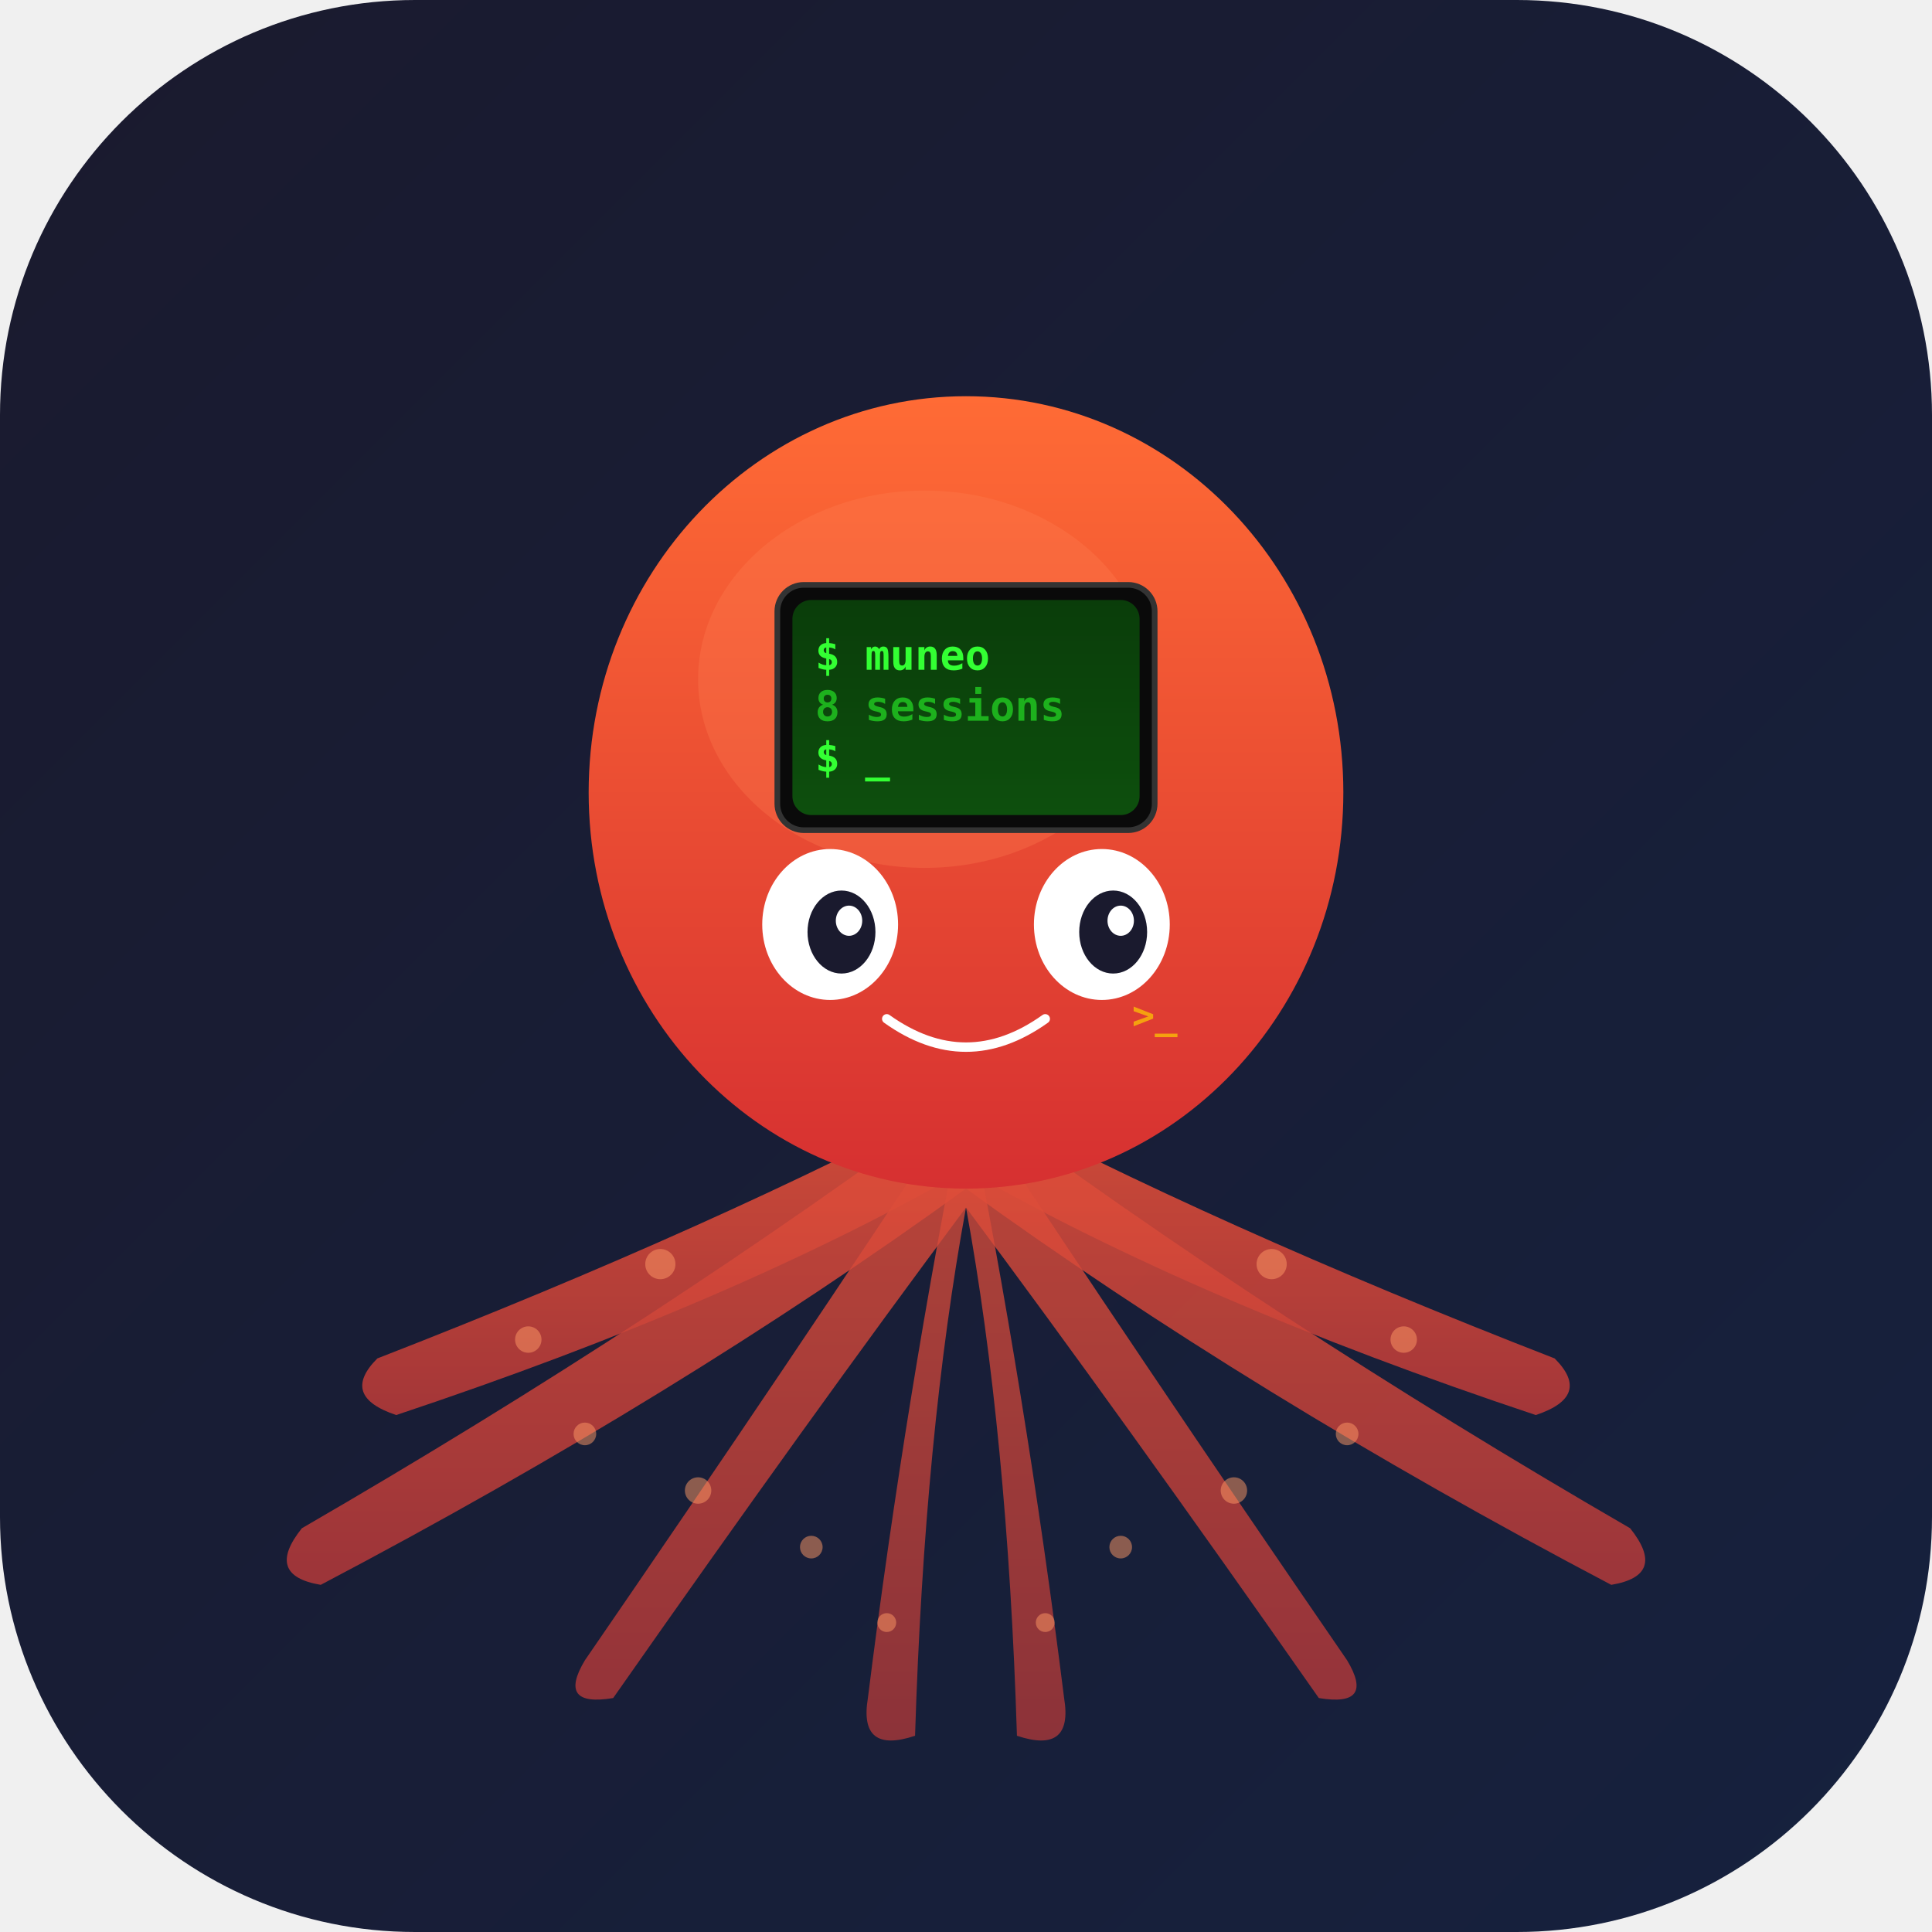
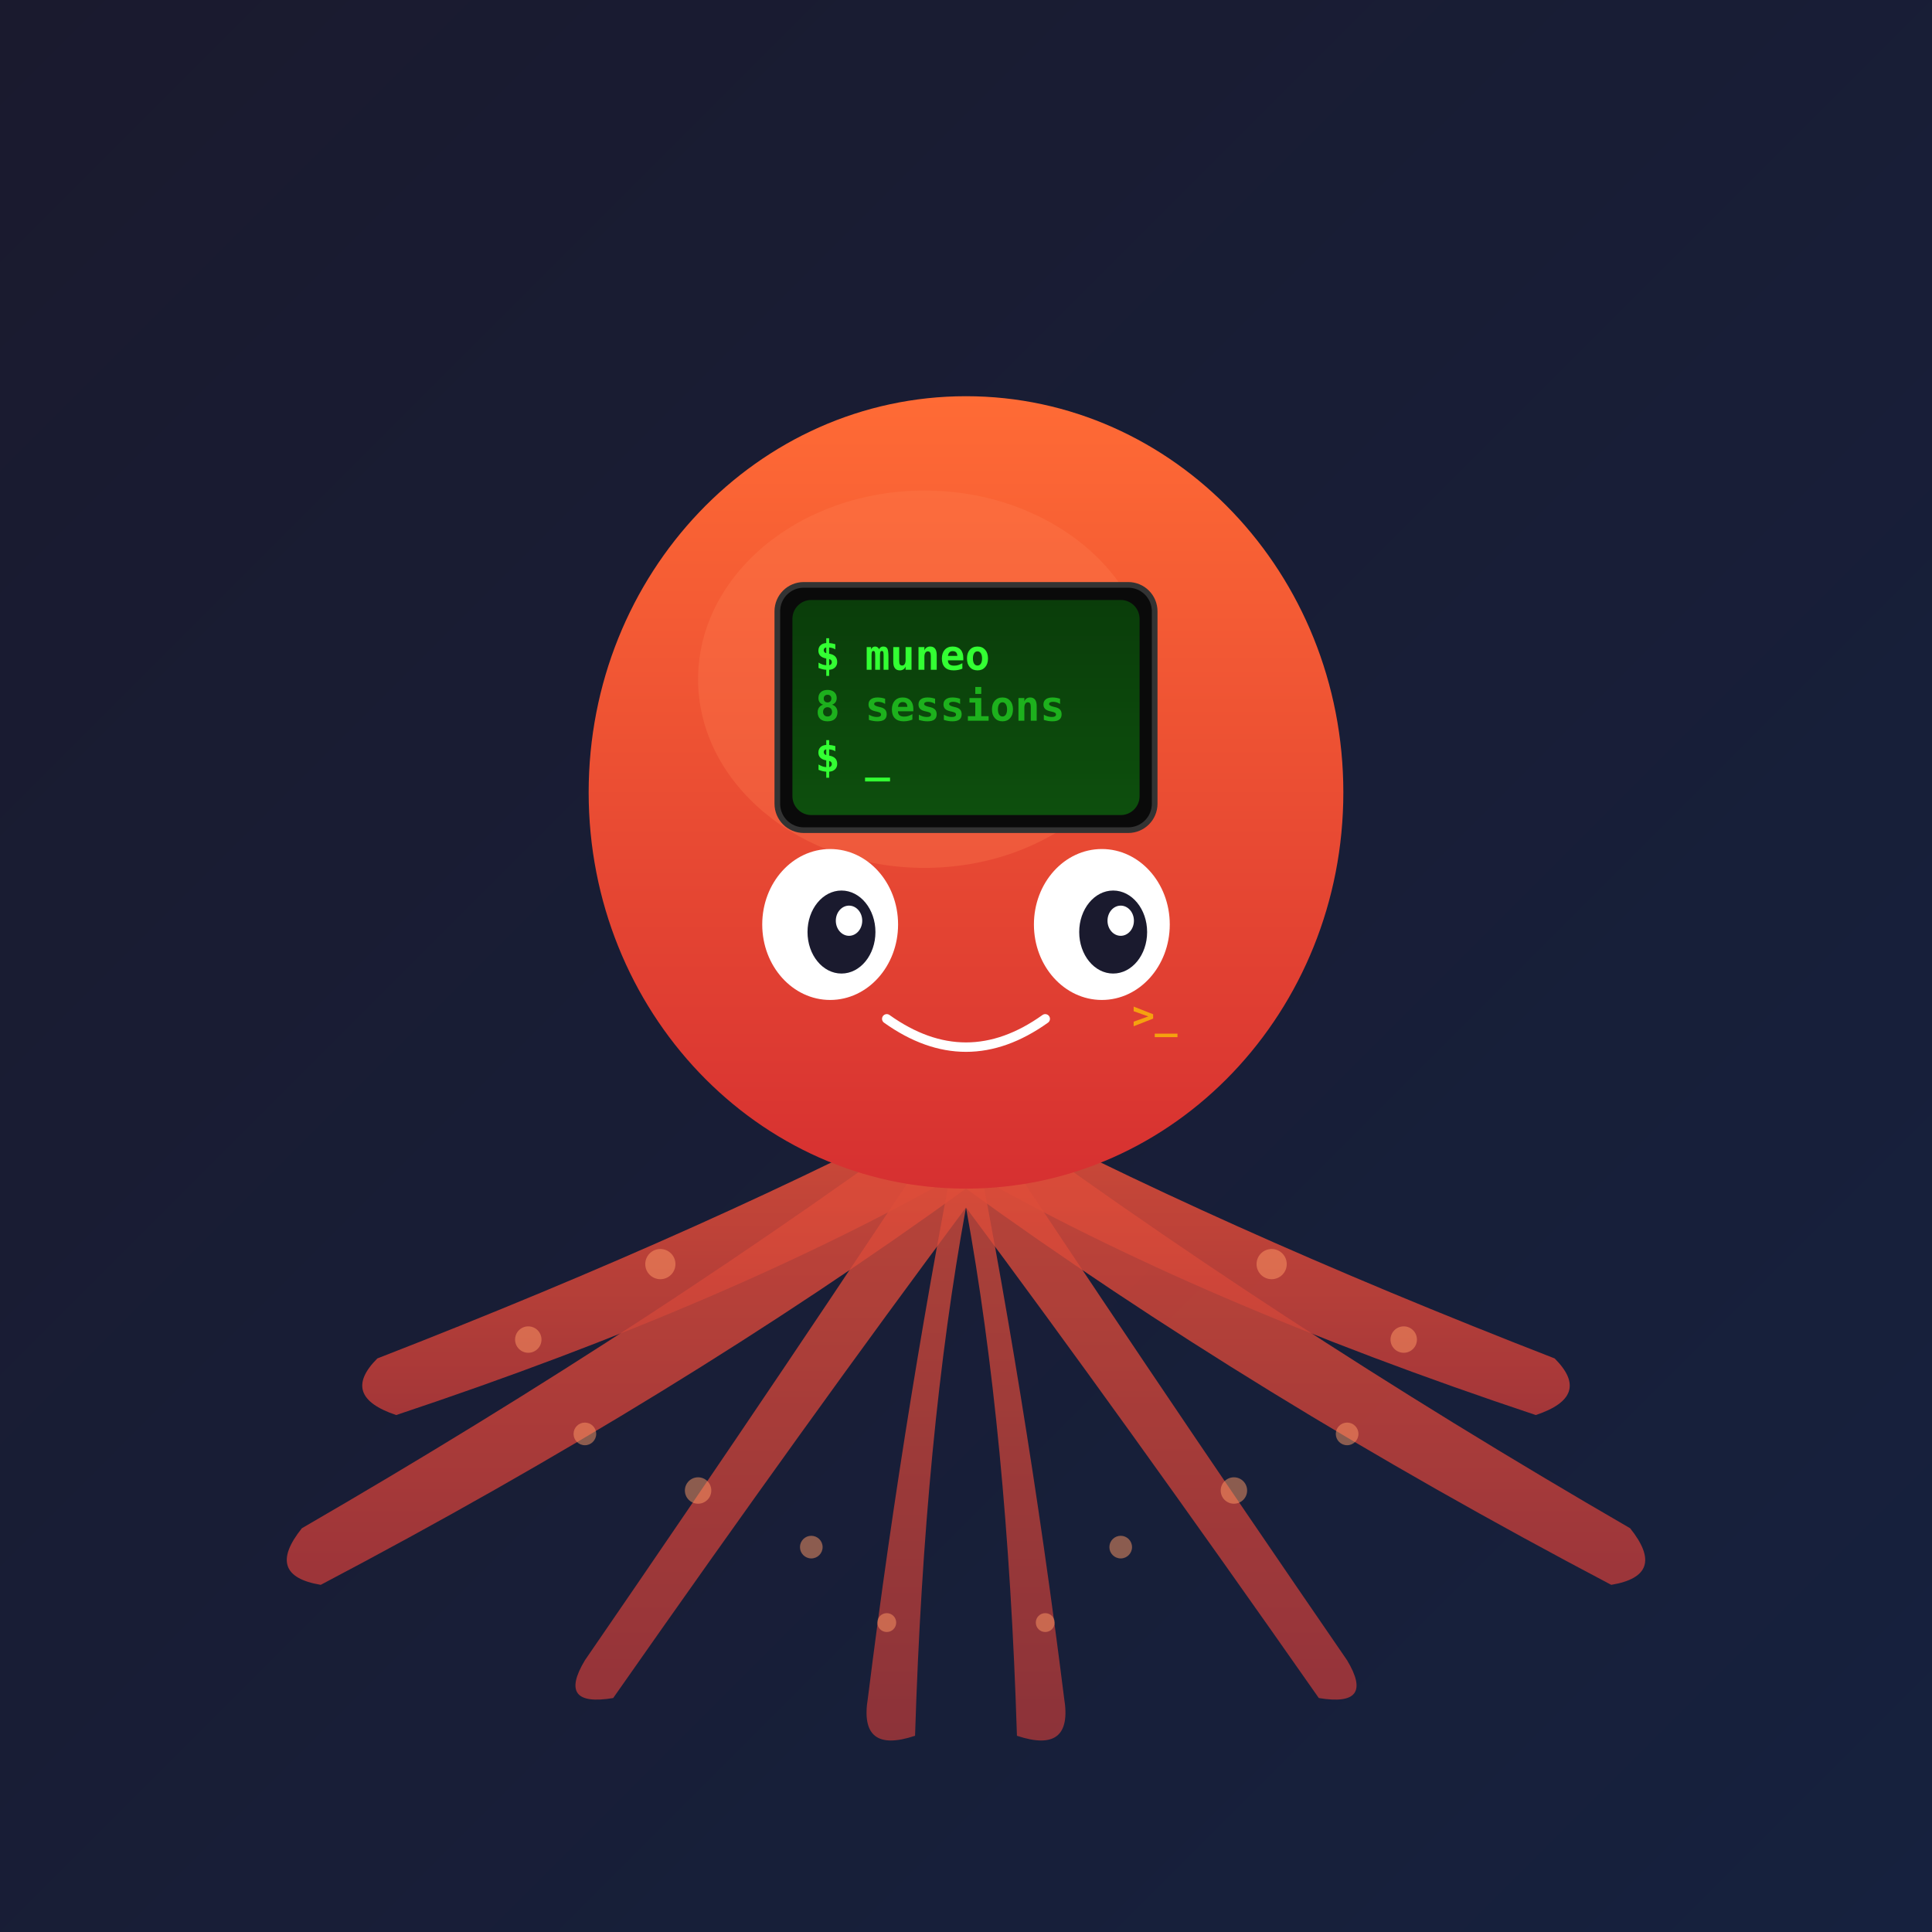
<svg xmlns="http://www.w3.org/2000/svg" viewBox="0 0 1024 1024" width="1024" height="1024">
  <defs>
    <linearGradient id="bg" x1="0" y1="0" x2="1" y2="1">
      <stop offset="0%" stop-color="#1a1a2e" />
      <stop offset="100%" stop-color="#16213e" />
    </linearGradient>
    <linearGradient id="body" x1="0" y1="0" x2="0" y2="1">
      <stop offset="0%" stop-color="#ff6b35" />
      <stop offset="100%" stop-color="#d63031" />
    </linearGradient>
    <linearGradient id="tentacle" x1="0" y1="0" x2="0" y2="1">
      <stop offset="0%" stop-color="#e55039" />
      <stop offset="100%" stop-color="#b33939" />
    </linearGradient>
    <linearGradient id="screen" x1="0" y1="0" x2="0" y2="1">
      <stop offset="0%" stop-color="#0a3d0a" />
      <stop offset="100%" stop-color="#0d4f0d" />
    </linearGradient>
  </defs>
-   <rect width="1024" height="1024" rx="220" ry="220" fill="url(#bg)" />
+   <rect width="1024" height="1024" fill="url(#bg)" />
  <g stroke="none" fill="url(#tentacle)">
    <path d="M512 580 Q380 650 200 720 Q180 740 210 750 Q390 690 512 620Z" opacity="0.9" />
    <path d="M512 580 Q350 700 160 810 Q140 835 170 840 Q360 740 512 630Z" opacity="0.85" />
    <path d="M512 580 Q420 720 310 880 Q295 905 325 900 Q430 750 512 640Z" opacity="0.8" />
    <path d="M512 580 Q480 740 460 900 Q455 930 485 920 Q490 760 512 640Z" opacity="0.75" />
    <path d="M512 580 Q644 650 824 720 Q844 740 814 750 Q634 690 512 620Z" opacity="0.9" />
    <path d="M512 580 Q674 700 864 810 Q884 835 854 840 Q664 740 512 630Z" opacity="0.85" />
    <path d="M512 580 Q604 720 714 880 Q729 905 699 900 Q594 750 512 640Z" opacity="0.8" />
    <path d="M512 580 Q544 740 564 900 Q569 930 539 920 Q534 760 512 640Z" opacity="0.75" />
  </g>
  <g fill="#ff9966" opacity="0.5">
    <circle cx="350" cy="670" r="8" />
    <circle cx="280" cy="710" r="7" />
    <circle cx="310" cy="760" r="6" />
    <circle cx="370" cy="790" r="7" />
    <circle cx="430" cy="820" r="6" />
    <circle cx="470" cy="860" r="5" />
    <circle cx="674" cy="670" r="8" />
    <circle cx="744" cy="710" r="7" />
    <circle cx="714" cy="760" r="6" />
    <circle cx="654" cy="790" r="7" />
    <circle cx="594" cy="820" r="6" />
    <circle cx="554" cy="860" r="5" />
  </g>
  <ellipse cx="512" cy="420" rx="200" ry="210" fill="url(#body)" />
  <ellipse cx="490" cy="360" rx="120" ry="100" fill="#ff7f50" opacity="0.3" />
  <rect x="412" y="310" width="200" height="130" rx="14" ry="14" fill="#0a0a0a" stroke="#333" stroke-width="3" />
  <rect x="420" y="318" width="184" height="114" rx="10" ry="10" fill="url(#screen)" />
  <g fill="#33ff33" font-family="monospace" font-size="22" font-weight="bold">
    <text x="432" y="355">$ muneo</text>
    <text x="432" y="382" fill="#22cc22" opacity="0.8">  8 sessions</text>
    <text x="432" y="409" fill="#33ff33">$ _</text>
  </g>
  <g>
    <ellipse cx="440" cy="490" rx="36" ry="40" fill="white" />
    <ellipse cx="446" cy="494" rx="18" ry="22" fill="#1a1a2e" />
    <ellipse cx="450" cy="488" rx="7" ry="8" fill="white" />
    <ellipse cx="584" cy="490" rx="36" ry="40" fill="white" />
    <ellipse cx="590" cy="494" rx="18" ry="22" fill="#1a1a2e" />
    <ellipse cx="594" cy="488" rx="7" ry="8" fill="white" />
  </g>
  <path d="M470 540 Q512 570 554 540" stroke="white" stroke-width="5" fill="none" stroke-linecap="round" />
  <text x="600" y="545" fill="#ffcc00" font-family="monospace" font-size="20" font-weight="bold" opacity="0.7">&gt;_</text>
</svg>
